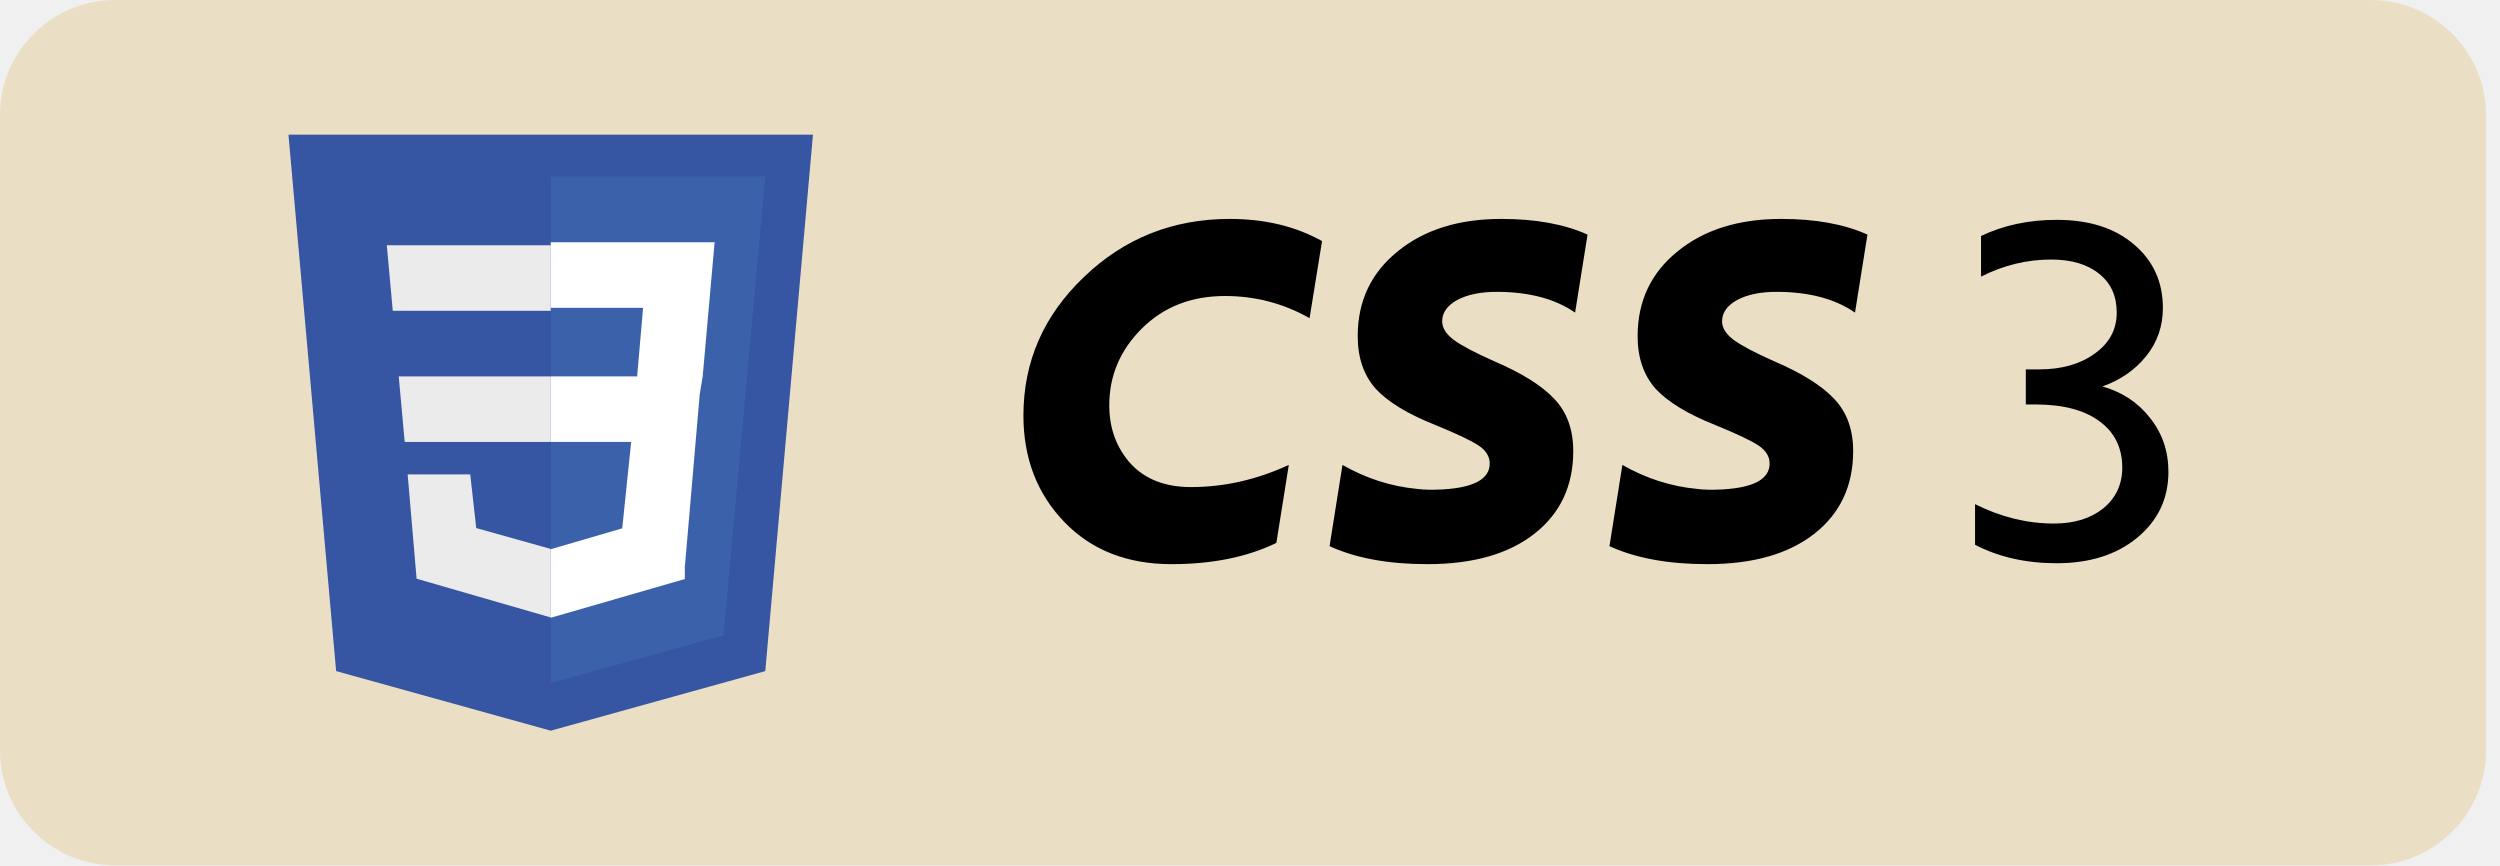
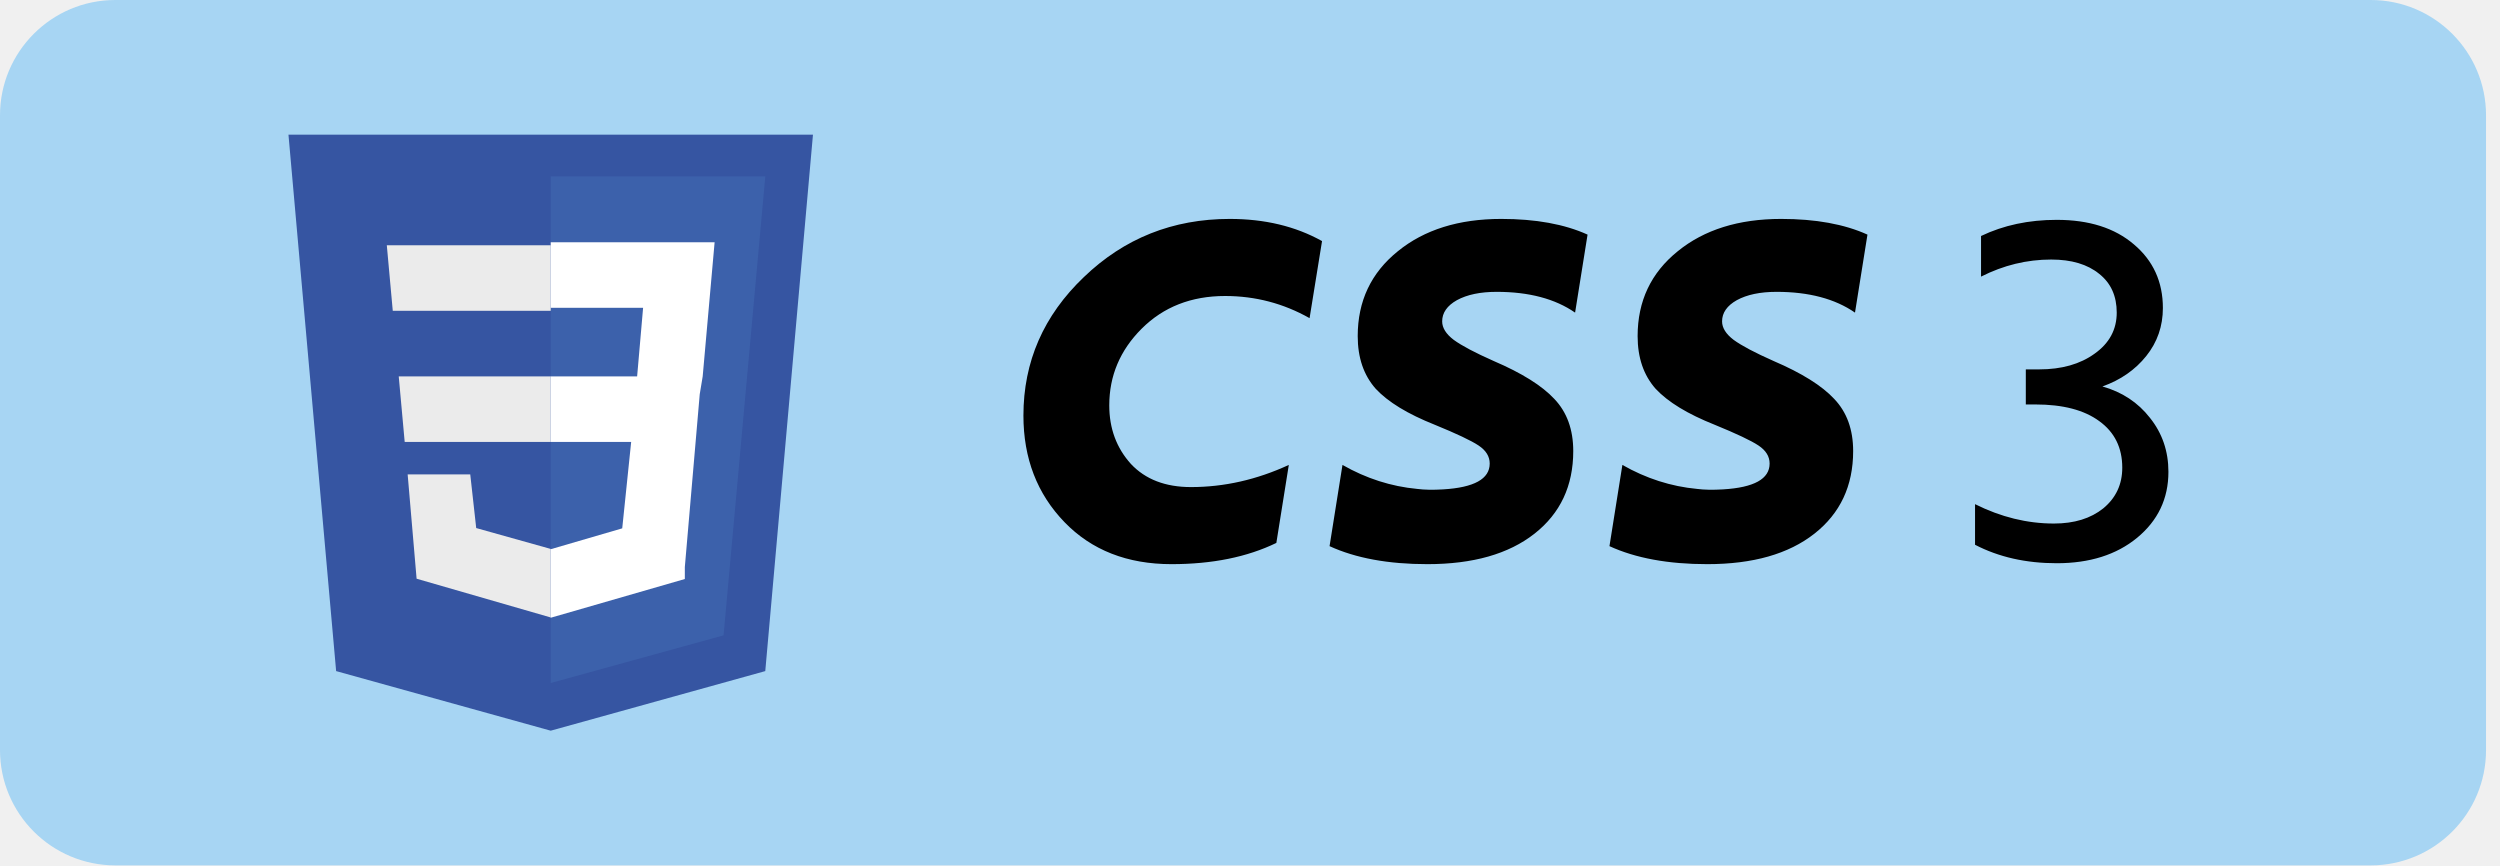
<svg xmlns="http://www.w3.org/2000/svg" width="130" height="45" viewBox="0 0 130 45" fill="none">
-   <rect width="129.274" height="45" rx="6" fill="#EADEC4" />
+   <rect width="129.274" height="45" rx="6" fill="#A7D5F3" />
  <path d="M17.479 34.897L15 7.004H42.274L39.794 34.897L28.637 37.996L17.479 34.897Z" fill="#3655A2" />
  <path d="M37.625 33.038L39.795 9.173H28.637V35.517L37.625 33.038Z" fill="#3C61AB" />
  <path d="M20.734 19.571L21.044 22.98H28.637V19.571H20.734ZM20.424 16.162H28.637V12.753H20.114L20.424 16.162ZM28.637 28.544L24.763 27.459L24.453 24.669H21.198L21.663 30.093L28.637 32.108V28.544Z" fill="#EBEBEB" />
  <path d="M28.637 19.571V22.98H32.821L32.356 27.474L28.637 28.559V32.123L35.611 30.109V29.489L36.386 20.501L36.54 19.571L37.16 12.598H28.637V16.007H33.441L33.131 19.571H28.637Z" fill="white" />
  <path d="M68.746 12.536L68.098 16.544C66.738 15.776 65.274 15.392 63.706 15.392C61.946 15.392 60.498 15.96 59.362 17.096C58.242 18.216 57.682 19.544 57.682 21.08C57.682 22.28 58.058 23.296 58.81 24.128C59.562 24.928 60.602 25.328 61.93 25.328C63.658 25.328 65.354 24.944 67.018 24.176L66.37 28.232C64.85 28.968 63.034 29.336 60.922 29.336C58.618 29.336 56.762 28.608 55.354 27.152C53.93 25.68 53.218 23.832 53.218 21.608C53.218 18.808 54.266 16.408 56.362 14.408C58.458 12.392 60.986 11.384 63.946 11.384C65.77 11.384 67.37 11.768 68.746 12.536ZM74.225 29.336C72.193 29.336 70.497 29.024 69.137 28.4L69.809 24.176C71.041 24.88 72.337 25.296 73.697 25.424C74.065 25.472 74.513 25.48 75.041 25.448C76.657 25.352 77.465 24.904 77.465 24.104C77.465 23.736 77.273 23.424 76.889 23.168C76.505 22.912 75.745 22.552 74.609 22.088C73.201 21.528 72.177 20.904 71.537 20.216C70.913 19.512 70.601 18.6 70.601 17.48C70.601 15.656 71.297 14.184 72.689 13.064C74.065 11.944 75.857 11.384 78.065 11.384C79.857 11.384 81.353 11.656 82.553 12.2L81.905 16.256C80.865 15.536 79.505 15.176 77.825 15.176C76.977 15.176 76.289 15.32 75.761 15.608C75.249 15.896 74.993 16.264 74.993 16.712C74.993 17.048 75.193 17.368 75.593 17.672C76.009 17.976 76.705 18.344 77.681 18.776C79.137 19.4 80.185 20.056 80.825 20.744C81.481 21.432 81.809 22.336 81.809 23.456C81.809 25.264 81.137 26.696 79.793 27.752C78.449 28.808 76.593 29.336 74.225 29.336ZM88.78 29.336C86.748 29.336 85.052 29.024 83.692 28.4L84.364 24.176C85.596 24.88 86.892 25.296 88.252 25.424C88.62 25.472 89.068 25.48 89.596 25.448C91.212 25.352 92.02 24.904 92.02 24.104C92.02 23.736 91.828 23.424 91.444 23.168C91.06 22.912 90.3 22.552 89.164 22.088C87.756 21.528 86.732 20.904 86.092 20.216C85.468 19.512 85.156 18.6 85.156 17.48C85.156 15.656 85.852 14.184 87.244 13.064C88.62 11.944 90.412 11.384 92.62 11.384C94.412 11.384 95.908 11.656 97.108 12.2L96.46 16.256C95.42 15.536 94.06 15.176 92.38 15.176C91.532 15.176 90.844 15.32 90.316 15.608C89.804 15.896 89.548 16.264 89.548 16.712C89.548 17.048 89.748 17.368 90.148 17.672C90.564 17.976 91.26 18.344 92.236 18.776C93.692 19.4 94.74 20.056 95.38 20.744C96.036 21.432 96.364 22.336 96.364 23.456C96.364 25.264 95.692 26.696 94.348 27.752C93.004 28.808 91.148 29.336 88.78 29.336ZM110.07 16.256C110.07 15.392 109.766 14.72 109.158 14.24C108.55 13.744 107.718 13.496 106.662 13.496C105.398 13.496 104.182 13.792 103.014 14.384V12.272C104.182 11.712 105.494 11.432 106.95 11.432C108.63 11.432 109.966 11.856 110.958 12.704C111.966 13.552 112.47 14.656 112.47 16.016C112.47 16.96 112.182 17.792 111.606 18.512C111.03 19.232 110.27 19.76 109.326 20.096C110.35 20.384 111.174 20.928 111.798 21.728C112.438 22.528 112.758 23.464 112.758 24.536C112.758 25.928 112.214 27.072 111.126 27.968C110.054 28.848 108.662 29.288 106.95 29.288C105.35 29.288 103.934 28.968 102.702 28.328V26.216C104.046 26.888 105.414 27.224 106.806 27.224C107.862 27.224 108.718 26.96 109.374 26.432C110.03 25.888 110.358 25.184 110.358 24.32C110.358 23.28 109.958 22.472 109.158 21.896C108.374 21.32 107.27 21.032 105.846 21.032H105.342V19.208H106.038C107.206 19.208 108.166 18.936 108.918 18.392C109.686 17.848 110.07 17.136 110.07 16.256Z" fill="black" />
</svg>
